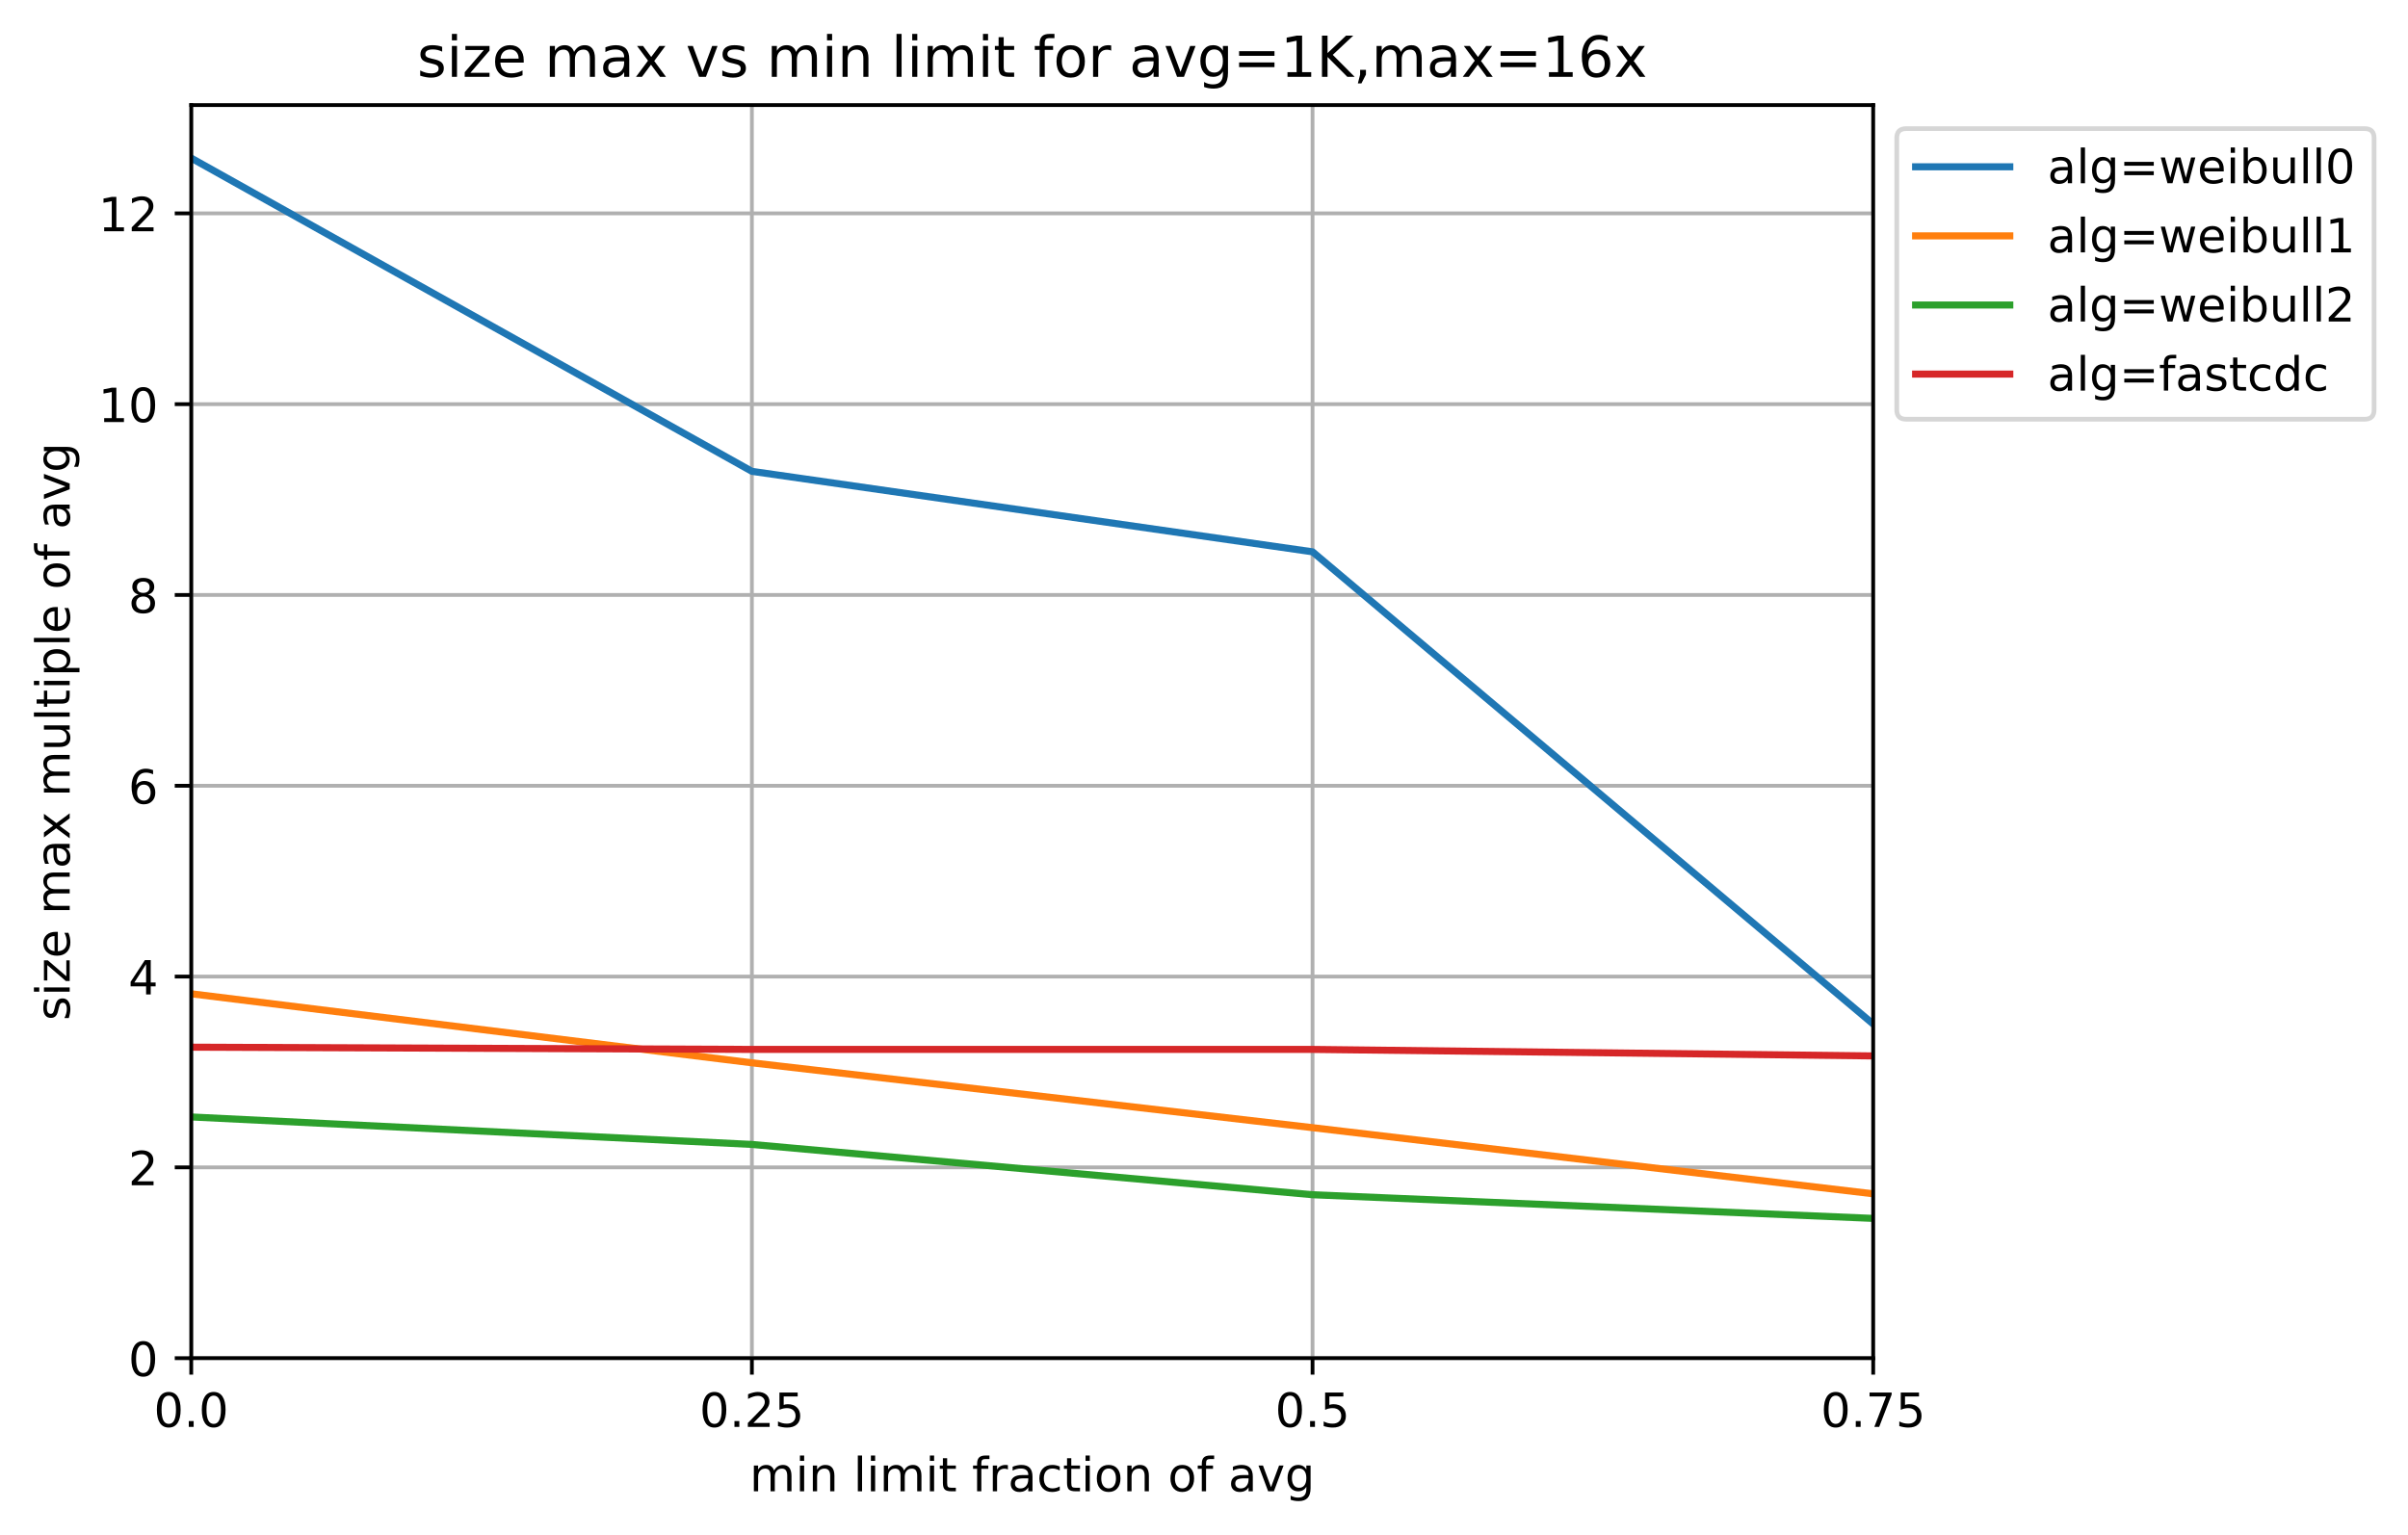
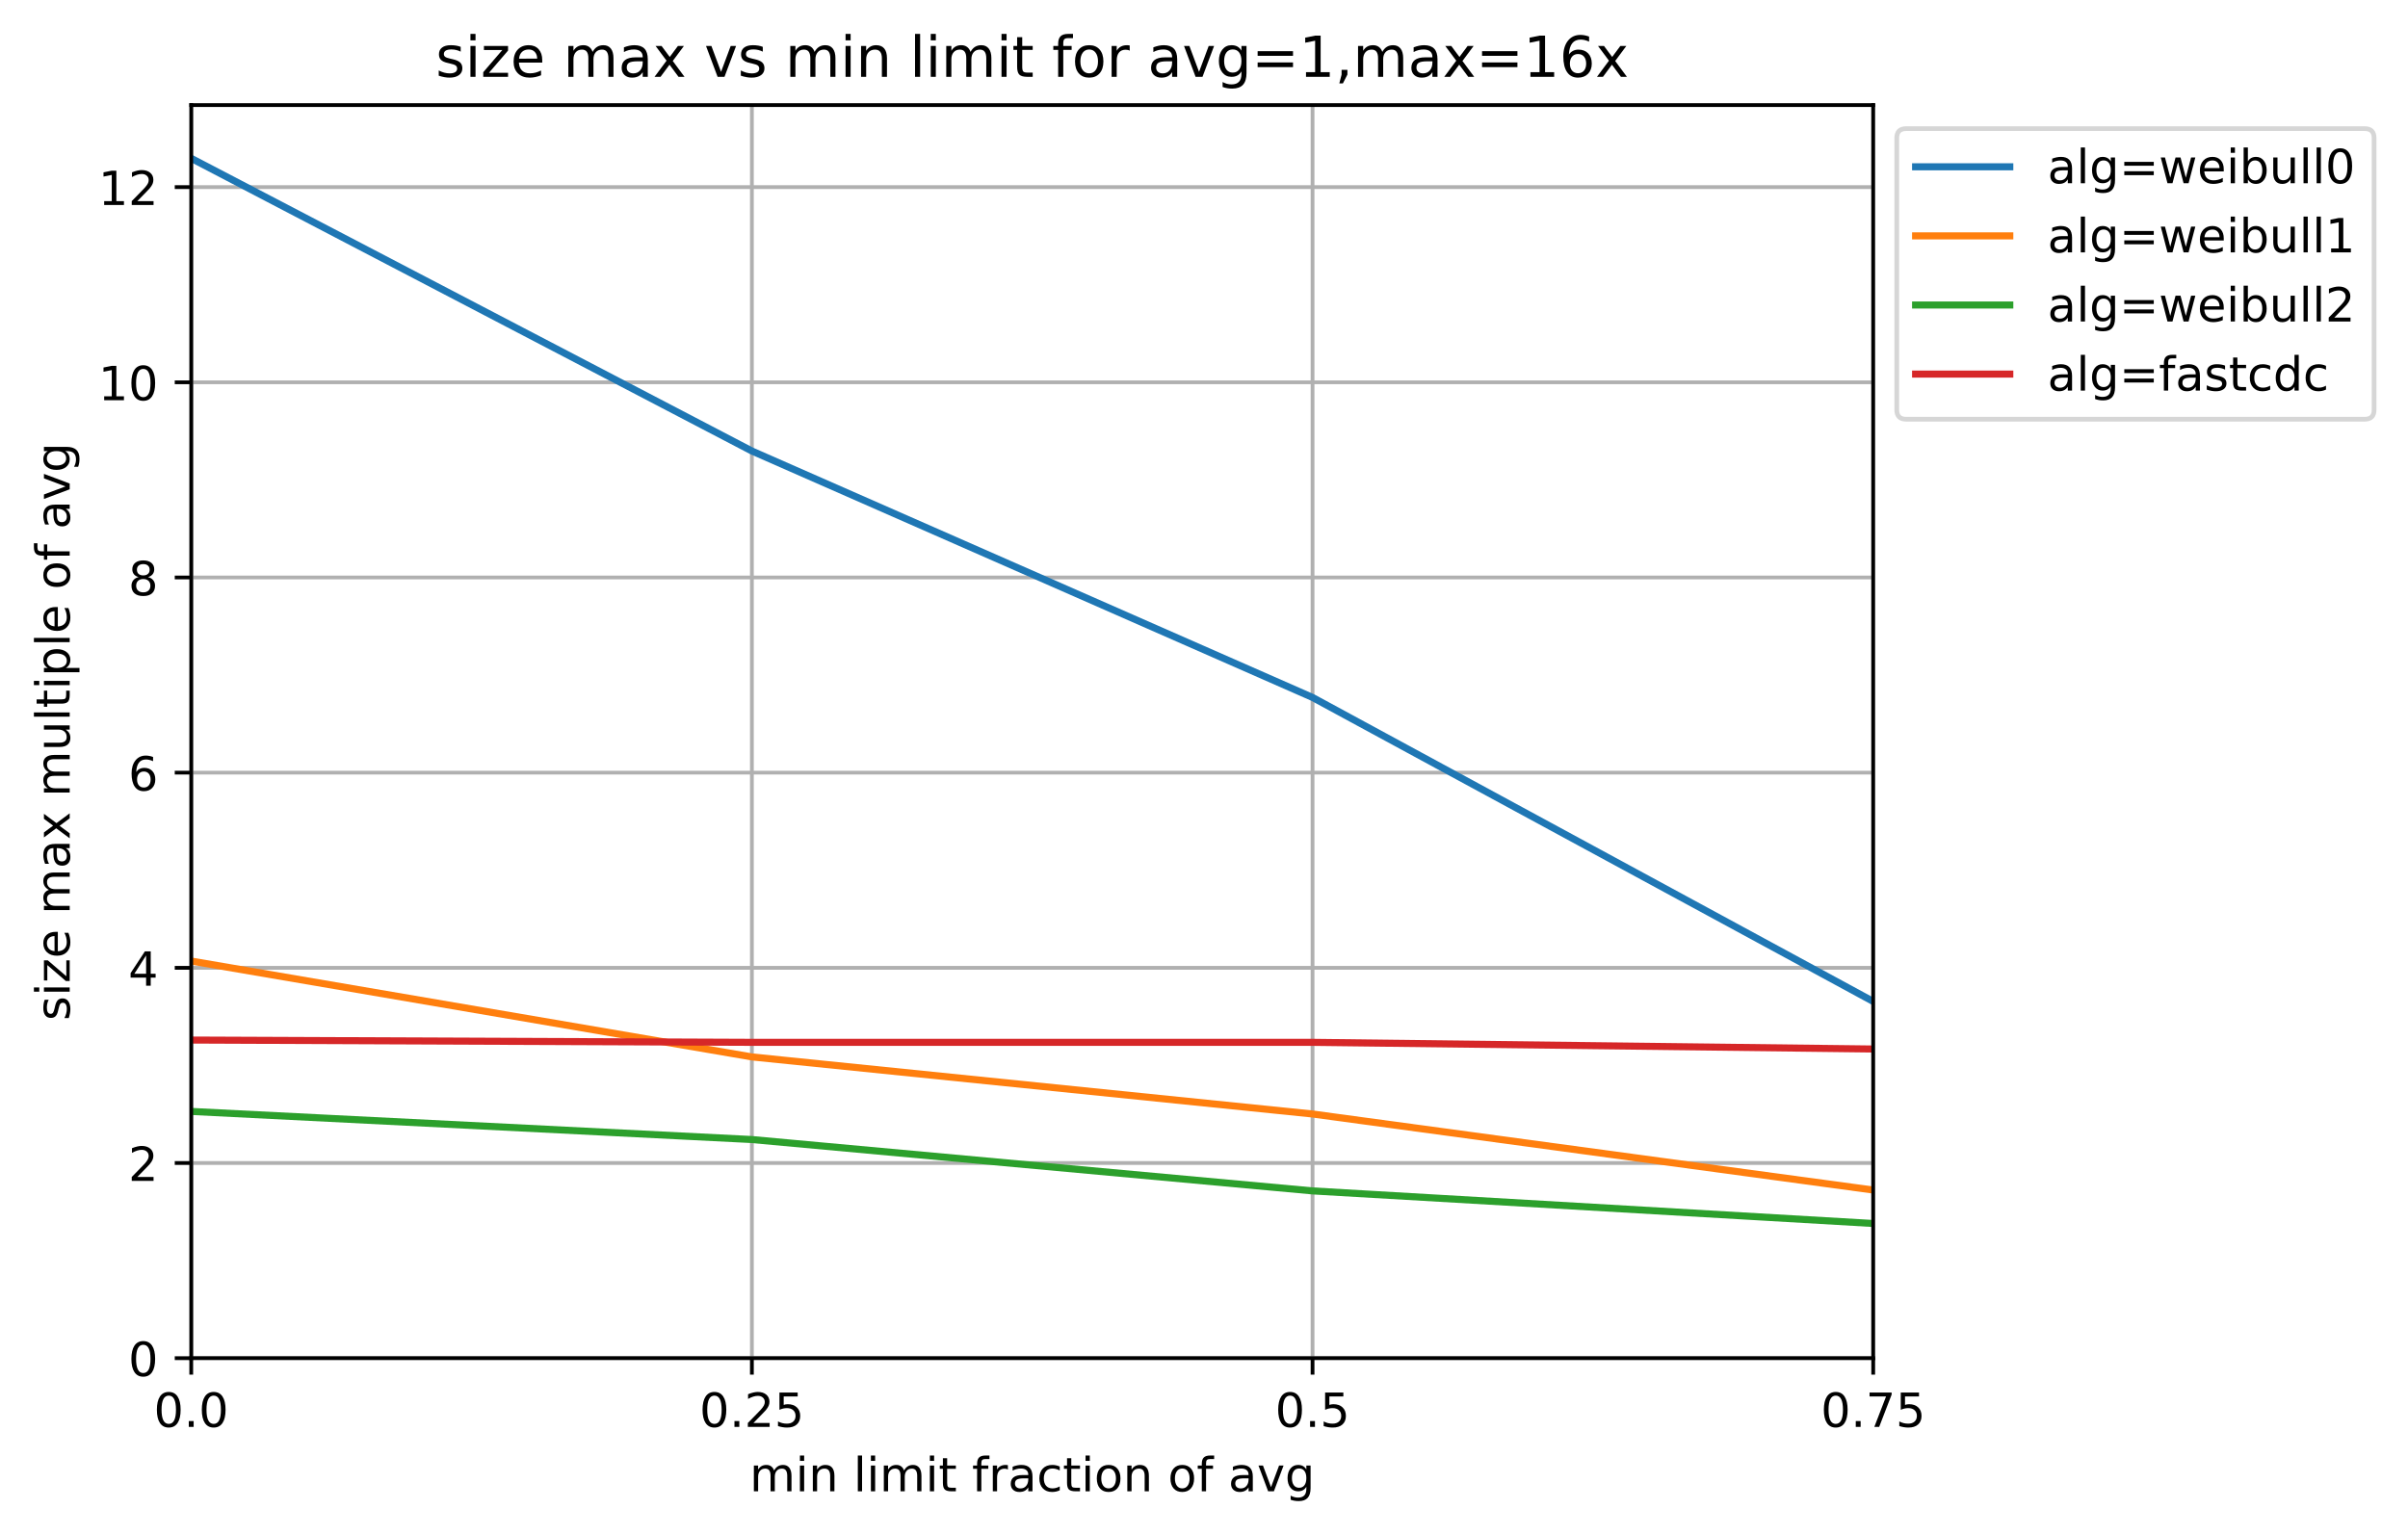
<svg xmlns="http://www.w3.org/2000/svg" xmlns:xlink="http://www.w3.org/1999/xlink" height="325.986pt" version="1.1" viewBox="0 0 511.272 325.986" width="511.272pt">
  <defs>
    <style type="text/css">*{stroke-linecap:butt;stroke-linejoin:round;}</style>
  </defs>
  <g id="figure_1">
    <g id="patch_1">
      <path d="M 0 325.986  L 511.272 325.986  L 511.272 0  L 0 0  z " style="fill:#ffffff;" />
    </g>
    <g id="axes_1">
      <g id="patch_2">
        <path d="M 40.603 288.43  L 397.723 288.43  L 397.723 22.318  L 40.603 22.318  z " style="fill:#ffffff;" />
      </g>
      <g id="matplotlib.axis_1">
        <g id="xtick_1">
          <g id="line2d_1">
-             <path clip-path="url(#p7094325382)" d="M 40.603 288.43  L 40.603 22.318  " style="fill:none;stroke:#b0b0b0;stroke-linecap:square;stroke-width:0.8;" />
+             <path clip-path="url(#p9b9095d771)" d="M 40.603 288.43  L 40.603 22.318  " style="fill:none;stroke:#b0b0b0;stroke-linecap:square;stroke-width:0.8;" />
          </g>
          <g id="line2d_2">
            <defs>
-               <path d="M 0 0  L 0 3.5  " id="m41d95b5e3e" style="stroke:#000000;stroke-width:0.8;" />
-             </defs>
-             <g>
-               <use style="stroke:#000000;stroke-width:0.8;" x="40.603" xlink:href="#m41d95b5e3e" y="288.43" />
+               <path d="M 0 0  L 0 3.5  " id="m3a31d4a4e9" style="stroke:#000000;stroke-width:0.8;" />
+             </defs>
+             <g>
+               <use style="stroke:#000000;stroke-width:0.8;" x="40.603" xlink:href="#m3a31d4a4e9" y="288.43" />
            </g>
          </g>
          <g id="text_1">
            <g transform="translate(32.65156 303.0286)scale(0.1 -0.1)">
              <defs>
                <path d="M 31.781 66.406  Q 24.172 66.406 20.328 58.906  Q 16.5 51.422 16.5 36.375  Q 16.5 21.391 20.328 13.891  Q 24.172 6.391 31.781 6.391  Q 39.453 6.391 43.281 13.891  Q 47.125 21.391 47.125 36.375  Q 47.125 51.422 43.281 58.906  Q 39.453 66.406 31.781 66.406  z M 31.781 74.219  Q 44.047 74.219 50.516 64.516  Q 56.984 54.828 56.984 36.375  Q 56.984 17.969 50.516 8.266  Q 44.047 -1.422 31.781 -1.422  Q 19.531 -1.422 13.062 8.266  Q 6.594 17.969 6.594 36.375  Q 6.594 54.828 13.062 64.516  Q 19.531 74.219 31.781 74.219  z " id="DejaVuSans-48" />
                <path d="M 10.688 12.406  L 21 12.406  L 21 0  L 10.688 0  z " id="DejaVuSans-46" />
              </defs>
              <use xlink:href="#DejaVuSans-48" />
              <use x="63.623" xlink:href="#DejaVuSans-46" />
              <use x="95.41" xlink:href="#DejaVuSans-48" />
            </g>
          </g>
        </g>
        <g id="xtick_2">
          <g id="line2d_3">
-             <path clip-path="url(#p7094325382)" d="M 159.643 288.43  L 159.643 22.318  " style="fill:none;stroke:#b0b0b0;stroke-linecap:square;stroke-width:0.8;" />
+             <path clip-path="url(#p9b9095d771)" d="M 159.643 288.43  L 159.643 22.318  " style="fill:none;stroke:#b0b0b0;stroke-linecap:square;stroke-width:0.8;" />
          </g>
          <g id="line2d_4">
            <g>
-               <use style="stroke:#000000;stroke-width:0.8;" x="159.643" xlink:href="#m41d95b5e3e" y="288.43" />
+               <use style="stroke:#000000;stroke-width:0.8;" x="159.643" xlink:href="#m3a31d4a4e9" y="288.43" />
            </g>
          </g>
          <g id="text_2">
            <g transform="translate(148.5103 303.0286)scale(0.1 -0.1)">
              <defs>
                <path d="M 19.188 8.297  L 53.609 8.297  L 53.609 0  L 7.328 0  L 7.328 8.297  Q 12.938 14.109 22.625 23.891  Q 32.328 33.688 34.812 36.531  Q 39.547 41.844 41.422 45.531  Q 43.312 49.219 43.312 52.781  Q 43.312 58.594 39.234 62.25  Q 35.156 65.922 28.609 65.922  Q 23.969 65.922 18.812 64.312  Q 13.672 62.703 7.812 59.422  L 7.812 69.391  Q 13.766 71.781 18.938 73  Q 24.125 74.219 28.422 74.219  Q 39.75 74.219 46.484 68.547  Q 53.219 62.891 53.219 53.422  Q 53.219 48.922 51.531 44.891  Q 49.859 40.875 45.406 35.406  Q 44.188 33.984 37.641 27.219  Q 31.109 20.453 19.188 8.297  z " id="DejaVuSans-50" />
                <path d="M 10.797 72.906  L 49.516 72.906  L 49.516 64.594  L 19.828 64.594  L 19.828 46.734  Q 21.969 47.469 24.109 47.828  Q 26.266 48.188 28.422 48.188  Q 40.625 48.188 47.75 41.5  Q 54.891 34.812 54.891 23.391  Q 54.891 11.625 47.562 5.094  Q 40.234 -1.422 26.906 -1.422  Q 22.312 -1.422 17.547 -0.641  Q 12.797 0.141 7.719 1.703  L 7.719 11.625  Q 12.109 9.234 16.797 8.062  Q 21.484 6.891 26.703 6.891  Q 35.156 6.891 40.078 11.328  Q 45.016 15.766 45.016 23.391  Q 45.016 31 40.078 35.438  Q 35.156 39.891 26.703 39.891  Q 22.75 39.891 18.812 39.016  Q 14.891 38.141 10.797 36.281  z " id="DejaVuSans-53" />
              </defs>
              <use xlink:href="#DejaVuSans-48" />
              <use x="63.623" xlink:href="#DejaVuSans-46" />
              <use x="95.41" xlink:href="#DejaVuSans-50" />
              <use x="159.033" xlink:href="#DejaVuSans-53" />
            </g>
          </g>
        </g>
        <g id="xtick_3">
          <g id="line2d_5">
-             <path clip-path="url(#p7094325382)" d="M 278.683 288.43  L 278.683 22.318  " style="fill:none;stroke:#b0b0b0;stroke-linecap:square;stroke-width:0.8;" />
+             <path clip-path="url(#p9b9095d771)" d="M 278.683 288.43  L 278.683 22.318  " style="fill:none;stroke:#b0b0b0;stroke-linecap:square;stroke-width:0.8;" />
          </g>
          <g id="line2d_6">
            <g>
-               <use style="stroke:#000000;stroke-width:0.8;" x="278.683" xlink:href="#m41d95b5e3e" y="288.43" />
+               <use style="stroke:#000000;stroke-width:0.8;" x="278.683" xlink:href="#m3a31d4a4e9" y="288.43" />
            </g>
          </g>
          <g id="text_3">
            <g transform="translate(270.7316 303.0286)scale(0.1 -0.1)">
              <use xlink:href="#DejaVuSans-48" />
              <use x="63.623" xlink:href="#DejaVuSans-46" />
              <use x="95.41" xlink:href="#DejaVuSans-53" />
            </g>
          </g>
        </g>
        <g id="xtick_4">
          <g id="line2d_7">
-             <path clip-path="url(#p7094325382)" d="M 397.723 288.43  L 397.723 22.318  " style="fill:none;stroke:#b0b0b0;stroke-linecap:square;stroke-width:0.8;" />
+             <path clip-path="url(#p9b9095d771)" d="M 397.723 288.43  L 397.723 22.318  " style="fill:none;stroke:#b0b0b0;stroke-linecap:square;stroke-width:0.8;" />
          </g>
          <g id="line2d_8">
            <g>
-               <use style="stroke:#000000;stroke-width:0.8;" x="397.723" xlink:href="#m41d95b5e3e" y="288.43" />
+               <use style="stroke:#000000;stroke-width:0.8;" x="397.723" xlink:href="#m3a31d4a4e9" y="288.43" />
            </g>
          </g>
          <g id="text_4">
            <g transform="translate(386.5903 303.0286)scale(0.1 -0.1)">
              <defs>
                <path d="M 8.203 72.906  L 55.078 72.906  L 55.078 68.703  L 28.609 0  L 18.312 0  L 43.219 64.594  L 8.203 64.594  z " id="DejaVuSans-55" />
              </defs>
              <use xlink:href="#DejaVuSans-48" />
              <use x="63.623" xlink:href="#DejaVuSans-46" />
              <use x="95.41" xlink:href="#DejaVuSans-55" />
              <use x="159.033" xlink:href="#DejaVuSans-53" />
            </g>
          </g>
        </g>
        <g id="text_5">
          <g transform="translate(159.1577 316.7067)scale(0.1 -0.1)">
            <defs>
              <path d="M 52 44.188  Q 55.375 50.25 60.062 53.125  Q 64.75 56 71.094 56  Q 79.641 56 84.281 50.016  Q 88.922 44.047 88.922 33.016  L 88.922 0  L 79.891 0  L 79.891 32.719  Q 79.891 40.578 77.094 44.375  Q 74.312 48.188 68.609 48.188  Q 61.625 48.188 57.562 43.547  Q 53.516 38.922 53.516 30.906  L 53.516 0  L 44.484 0  L 44.484 32.719  Q 44.484 40.625 41.703 44.406  Q 38.922 48.188 33.109 48.188  Q 26.219 48.188 22.156 43.531  Q 18.109 38.875 18.109 30.906  L 18.109 0  L 9.078 0  L 9.078 54.688  L 18.109 54.688  L 18.109 46.188  Q 21.188 51.219 25.484 53.609  Q 29.781 56 35.688 56  Q 41.656 56 45.828 52.969  Q 50 49.953 52 44.188  z " id="DejaVuSans-109" />
              <path d="M 9.422 54.688  L 18.406 54.688  L 18.406 0  L 9.422 0  z M 9.422 75.984  L 18.406 75.984  L 18.406 64.594  L 9.422 64.594  z " id="DejaVuSans-105" />
              <path d="M 54.891 33.016  L 54.891 0  L 45.906 0  L 45.906 32.719  Q 45.906 40.484 42.875 44.328  Q 39.844 48.188 33.797 48.188  Q 26.516 48.188 22.312 43.547  Q 18.109 38.922 18.109 30.906  L 18.109 0  L 9.078 0  L 9.078 54.688  L 18.109 54.688  L 18.109 46.188  Q 21.344 51.125 25.703 53.562  Q 30.078 56 35.797 56  Q 45.219 56 50.047 50.172  Q 54.891 44.344 54.891 33.016  z " id="DejaVuSans-110" />
              <path id="DejaVuSans-32" />
              <path d="M 9.422 75.984  L 18.406 75.984  L 18.406 0  L 9.422 0  z " id="DejaVuSans-108" />
              <path d="M 18.312 70.219  L 18.312 54.688  L 36.812 54.688  L 36.812 47.703  L 18.312 47.703  L 18.312 18.016  Q 18.312 11.328 20.141 9.422  Q 21.969 7.516 27.594 7.516  L 36.812 7.516  L 36.812 0  L 27.594 0  Q 17.188 0 13.234 3.875  Q 9.281 7.766 9.281 18.016  L 9.281 47.703  L 2.688 47.703  L 2.688 54.688  L 9.281 54.688  L 9.281 70.219  z " id="DejaVuSans-116" />
              <path d="M 37.109 75.984  L 37.109 68.5  L 28.516 68.5  Q 23.688 68.5 21.797 66.547  Q 19.922 64.594 19.922 59.516  L 19.922 54.688  L 34.719 54.688  L 34.719 47.703  L 19.922 47.703  L 19.922 0  L 10.891 0  L 10.891 47.703  L 2.297 47.703  L 2.297 54.688  L 10.891 54.688  L 10.891 58.5  Q 10.891 67.625 15.141 71.797  Q 19.391 75.984 28.609 75.984  z " id="DejaVuSans-102" />
              <path d="M 41.109 46.297  Q 39.594 47.172 37.812 47.578  Q 36.031 48 33.891 48  Q 26.266 48 22.188 43.047  Q 18.109 38.094 18.109 28.812  L 18.109 0  L 9.078 0  L 9.078 54.688  L 18.109 54.688  L 18.109 46.188  Q 20.953 51.172 25.484 53.578  Q 30.031 56 36.531 56  Q 37.453 56 38.578 55.875  Q 39.703 55.766 41.062 55.516  z " id="DejaVuSans-114" />
              <path d="M 34.281 27.484  Q 23.391 27.484 19.188 25  Q 14.984 22.516 14.984 16.5  Q 14.984 11.719 18.141 8.906  Q 21.297 6.109 26.703 6.109  Q 34.188 6.109 38.703 11.406  Q 43.219 16.703 43.219 25.484  L 43.219 27.484  z M 52.203 31.203  L 52.203 0  L 43.219 0  L 43.219 8.297  Q 40.141 3.328 35.547 0.953  Q 30.953 -1.422 24.312 -1.422  Q 15.922 -1.422 10.953 3.297  Q 6 8.016 6 15.922  Q 6 25.141 12.172 29.828  Q 18.359 34.516 30.609 34.516  L 43.219 34.516  L 43.219 35.406  Q 43.219 41.609 39.141 45  Q 35.062 48.391 27.688 48.391  Q 23 48.391 18.547 47.266  Q 14.109 46.141 10.016 43.891  L 10.016 52.203  Q 14.938 54.109 19.578 55.047  Q 24.219 56 28.609 56  Q 40.484 56 46.344 49.844  Q 52.203 43.703 52.203 31.203  z " id="DejaVuSans-97" />
              <path d="M 48.781 52.594  L 48.781 44.188  Q 44.969 46.297 41.141 47.344  Q 37.312 48.391 33.406 48.391  Q 24.656 48.391 19.812 42.844  Q 14.984 37.312 14.984 27.297  Q 14.984 17.281 19.812 11.734  Q 24.656 6.203 33.406 6.203  Q 37.312 6.203 41.141 7.25  Q 44.969 8.297 48.781 10.406  L 48.781 2.094  Q 45.016 0.344 40.984 -0.531  Q 36.969 -1.422 32.422 -1.422  Q 20.062 -1.422 12.781 6.344  Q 5.516 14.109 5.516 27.297  Q 5.516 40.672 12.859 48.328  Q 20.219 56 33.016 56  Q 37.156 56 41.109 55.141  Q 45.062 54.297 48.781 52.594  z " id="DejaVuSans-99" />
              <path d="M 30.609 48.391  Q 23.391 48.391 19.188 42.75  Q 14.984 37.109 14.984 27.297  Q 14.984 17.484 19.156 11.844  Q 23.344 6.203 30.609 6.203  Q 37.797 6.203 41.984 11.859  Q 46.188 17.531 46.188 27.297  Q 46.188 37.016 41.984 42.703  Q 37.797 48.391 30.609 48.391  z M 30.609 56  Q 42.328 56 49.016 48.375  Q 55.719 40.766 55.719 27.297  Q 55.719 13.875 49.016 6.219  Q 42.328 -1.422 30.609 -1.422  Q 18.844 -1.422 12.172 6.219  Q 5.516 13.875 5.516 27.297  Q 5.516 40.766 12.172 48.375  Q 18.844 56 30.609 56  z " id="DejaVuSans-111" />
              <path d="M 2.984 54.688  L 12.5 54.688  L 29.594 8.797  L 46.688 54.688  L 56.203 54.688  L 35.688 0  L 23.484 0  z " id="DejaVuSans-118" />
              <path d="M 45.406 27.984  Q 45.406 37.75 41.375 43.109  Q 37.359 48.484 30.078 48.484  Q 22.859 48.484 18.828 43.109  Q 14.797 37.75 14.797 27.984  Q 14.797 18.266 18.828 12.891  Q 22.859 7.516 30.078 7.516  Q 37.359 7.516 41.375 12.891  Q 45.406 18.266 45.406 27.984  z M 54.391 6.781  Q 54.391 -7.172 48.188 -13.984  Q 42 -20.797 29.203 -20.797  Q 24.469 -20.797 20.266 -20.094  Q 16.062 -19.391 12.109 -17.922  L 12.109 -9.188  Q 16.062 -11.328 19.922 -12.344  Q 23.781 -13.375 27.781 -13.375  Q 36.625 -13.375 41.016 -8.766  Q 45.406 -4.156 45.406 5.172  L 45.406 9.625  Q 42.625 4.781 38.281 2.391  Q 33.938 0 27.875 0  Q 17.828 0 11.672 7.656  Q 5.516 15.328 5.516 27.984  Q 5.516 40.672 11.672 48.328  Q 17.828 56 27.875 56  Q 33.938 56 38.281 53.609  Q 42.625 51.219 45.406 46.391  L 45.406 54.688  L 54.391 54.688  z " id="DejaVuSans-103" />
            </defs>
            <use xlink:href="#DejaVuSans-109" />
            <use x="97.412" xlink:href="#DejaVuSans-105" />
            <use x="125.195" xlink:href="#DejaVuSans-110" />
            <use x="188.574" xlink:href="#DejaVuSans-32" />
            <use x="220.361" xlink:href="#DejaVuSans-108" />
            <use x="248.145" xlink:href="#DejaVuSans-105" />
            <use x="275.928" xlink:href="#DejaVuSans-109" />
            <use x="373.34" xlink:href="#DejaVuSans-105" />
            <use x="401.123" xlink:href="#DejaVuSans-116" />
            <use x="440.332" xlink:href="#DejaVuSans-32" />
            <use x="472.119" xlink:href="#DejaVuSans-102" />
            <use x="507.324" xlink:href="#DejaVuSans-114" />
            <use x="548.438" xlink:href="#DejaVuSans-97" />
            <use x="609.717" xlink:href="#DejaVuSans-99" />
            <use x="664.697" xlink:href="#DejaVuSans-116" />
            <use x="703.906" xlink:href="#DejaVuSans-105" />
            <use x="731.689" xlink:href="#DejaVuSans-111" />
            <use x="792.871" xlink:href="#DejaVuSans-110" />
            <use x="856.25" xlink:href="#DejaVuSans-32" />
            <use x="888.037" xlink:href="#DejaVuSans-111" />
            <use x="949.219" xlink:href="#DejaVuSans-102" />
            <use x="984.424" xlink:href="#DejaVuSans-32" />
            <use x="1016.211" xlink:href="#DejaVuSans-97" />
            <use x="1077.49" xlink:href="#DejaVuSans-118" />
            <use x="1136.67" xlink:href="#DejaVuSans-103" />
          </g>
        </g>
      </g>
      <g id="matplotlib.axis_2">
        <g id="ytick_1">
          <g id="line2d_9">
-             <path clip-path="url(#p7094325382)" d="M 40.603 288.43  L 397.723 288.43  " style="fill:none;stroke:#b0b0b0;stroke-linecap:square;stroke-width:0.8;" />
+             <path clip-path="url(#p9b9095d771)" d="M 40.603 288.43  L 397.723 288.43  " style="fill:none;stroke:#b0b0b0;stroke-linecap:square;stroke-width:0.8;" />
          </g>
          <g id="line2d_10">
            <defs>
-               <path d="M 0 0  L -3.5 0  " id="mee3877fccc" style="stroke:#000000;stroke-width:0.8;" />
-             </defs>
-             <g>
-               <use style="stroke:#000000;stroke-width:0.8;" x="40.603" xlink:href="#mee3877fccc" y="288.43" />
+               <path d="M 0 0  L -3.5 0  " id="maf784bb59b" style="stroke:#000000;stroke-width:0.8;" />
+             </defs>
+             <g>
+               <use style="stroke:#000000;stroke-width:0.8;" x="40.603" xlink:href="#maf784bb59b" y="288.43" />
            </g>
          </g>
          <g id="text_6">
            <g transform="translate(27.24063 292.2293)scale(0.1 -0.1)">
              <use xlink:href="#DejaVuSans-48" />
            </g>
          </g>
        </g>
        <g id="ytick_2">
          <g id="line2d_11">
-             <path clip-path="url(#p7094325382)" d="M 40.603 247.91  L 397.723 247.91  " style="fill:none;stroke:#b0b0b0;stroke-linecap:square;stroke-width:0.8;" />
+             <path clip-path="url(#p9b9095d771)" d="M 40.603 246.982  L 397.723 246.982  " style="fill:none;stroke:#b0b0b0;stroke-linecap:square;stroke-width:0.8;" />
          </g>
          <g id="line2d_12">
            <g>
-               <use style="stroke:#000000;stroke-width:0.8;" x="40.603" xlink:href="#mee3877fccc" y="247.91" />
+               <use style="stroke:#000000;stroke-width:0.8;" x="40.603" xlink:href="#maf784bb59b" y="246.982" />
            </g>
          </g>
          <g id="text_7">
-             <g transform="translate(27.24063 251.7092)scale(0.1 -0.1)">
+             <g transform="translate(27.24063 250.7811)scale(0.1 -0.1)">
              <use xlink:href="#DejaVuSans-50" />
            </g>
          </g>
        </g>
        <g id="ytick_3">
          <g id="line2d_13">
-             <path clip-path="url(#p7094325382)" d="M 40.603 207.39  L 397.723 207.39  " style="fill:none;stroke:#b0b0b0;stroke-linecap:square;stroke-width:0.8;" />
+             <path clip-path="url(#p9b9095d771)" d="M 40.603 205.534  L 397.723 205.534  " style="fill:none;stroke:#b0b0b0;stroke-linecap:square;stroke-width:0.8;" />
          </g>
          <g id="line2d_14">
            <g>
-               <use style="stroke:#000000;stroke-width:0.8;" x="40.603" xlink:href="#mee3877fccc" y="207.39" />
+               <use style="stroke:#000000;stroke-width:0.8;" x="40.603" xlink:href="#maf784bb59b" y="205.534" />
            </g>
          </g>
          <g id="text_8">
-             <g transform="translate(27.24063 211.1891)scale(0.1 -0.1)">
+             <g transform="translate(27.24063 209.3328)scale(0.1 -0.1)">
              <defs>
                <path d="M 37.797 64.312  L 12.891 25.391  L 37.797 25.391  z M 35.203 72.906  L 47.609 72.906  L 47.609 25.391  L 58.016 25.391  L 58.016 17.188  L 47.609 17.188  L 47.609 0  L 37.797 0  L 37.797 17.188  L 4.891 17.188  L 4.891 26.703  z " id="DejaVuSans-52" />
              </defs>
              <use xlink:href="#DejaVuSans-52" />
            </g>
          </g>
        </g>
        <g id="ytick_4">
          <g id="line2d_15">
-             <path clip-path="url(#p7094325382)" d="M 40.603 166.87  L 397.723 166.87  " style="fill:none;stroke:#b0b0b0;stroke-linecap:square;stroke-width:0.8;" />
+             <path clip-path="url(#p9b9095d771)" d="M 40.603 164.085  L 397.723 164.085  " style="fill:none;stroke:#b0b0b0;stroke-linecap:square;stroke-width:0.8;" />
          </g>
          <g id="line2d_16">
            <g>
-               <use style="stroke:#000000;stroke-width:0.8;" x="40.603" xlink:href="#mee3877fccc" y="166.87" />
+               <use style="stroke:#000000;stroke-width:0.8;" x="40.603" xlink:href="#maf784bb59b" y="164.085" />
            </g>
          </g>
          <g id="text_9">
-             <g transform="translate(27.24063 170.669)scale(0.1 -0.1)">
+             <g transform="translate(27.24063 167.8845)scale(0.1 -0.1)">
              <defs>
                <path d="M 33.016 40.375  Q 26.375 40.375 22.484 35.828  Q 18.609 31.297 18.609 23.391  Q 18.609 15.531 22.484 10.953  Q 26.375 6.391 33.016 6.391  Q 39.656 6.391 43.531 10.953  Q 47.406 15.531 47.406 23.391  Q 47.406 31.297 43.531 35.828  Q 39.656 40.375 33.016 40.375  z M 52.594 71.297  L 52.594 62.312  Q 48.875 64.062 45.094 64.984  Q 41.312 65.922 37.594 65.922  Q 27.828 65.922 22.672 59.328  Q 17.531 52.734 16.797 39.406  Q 19.672 43.656 24.016 45.922  Q 28.375 48.188 33.594 48.188  Q 44.578 48.188 50.953 41.516  Q 57.328 34.859 57.328 23.391  Q 57.328 12.156 50.688 5.359  Q 44.047 -1.422 33.016 -1.422  Q 20.359 -1.422 13.672 8.266  Q 6.984 17.969 6.984 36.375  Q 6.984 53.656 15.188 63.938  Q 23.391 74.219 37.203 74.219  Q 40.922 74.219 44.703 73.484  Q 48.484 72.75 52.594 71.297  z " id="DejaVuSans-54" />
              </defs>
              <use xlink:href="#DejaVuSans-54" />
            </g>
          </g>
        </g>
        <g id="ytick_5">
          <g id="line2d_17">
-             <path clip-path="url(#p7094325382)" d="M 40.603 126.35  L 397.723 126.35  " style="fill:none;stroke:#b0b0b0;stroke-linecap:square;stroke-width:0.8;" />
+             <path clip-path="url(#p9b9095d771)" d="M 40.603 122.637  L 397.723 122.637  " style="fill:none;stroke:#b0b0b0;stroke-linecap:square;stroke-width:0.8;" />
          </g>
          <g id="line2d_18">
            <g>
-               <use style="stroke:#000000;stroke-width:0.8;" x="40.603" xlink:href="#mee3877fccc" y="126.35" />
+               <use style="stroke:#000000;stroke-width:0.8;" x="40.603" xlink:href="#maf784bb59b" y="122.637" />
            </g>
          </g>
          <g id="text_10">
-             <g transform="translate(27.24063 130.1489)scale(0.1 -0.1)">
+             <g transform="translate(27.24063 126.4362)scale(0.1 -0.1)">
              <defs>
                <path d="M 31.781 34.625  Q 24.75 34.625 20.719 30.859  Q 16.703 27.094 16.703 20.516  Q 16.703 13.922 20.719 10.156  Q 24.75 6.391 31.781 6.391  Q 38.812 6.391 42.859 10.172  Q 46.922 13.969 46.922 20.516  Q 46.922 27.094 42.891 30.859  Q 38.875 34.625 31.781 34.625  z M 21.922 38.812  Q 15.578 40.375 12.031 44.719  Q 8.5 49.078 8.5 55.328  Q 8.5 64.062 14.719 69.141  Q 20.953 74.219 31.781 74.219  Q 42.672 74.219 48.875 69.141  Q 55.078 64.062 55.078 55.328  Q 55.078 49.078 51.531 44.719  Q 48 40.375 41.703 38.812  Q 48.828 37.156 52.797 32.312  Q 56.781 27.484 56.781 20.516  Q 56.781 9.906 50.312 4.234  Q 43.844 -1.422 31.781 -1.422  Q 19.734 -1.422 13.25 4.234  Q 6.781 9.906 6.781 20.516  Q 6.781 27.484 10.781 32.312  Q 14.797 37.156 21.922 38.812  z M 18.312 54.391  Q 18.312 48.734 21.844 45.562  Q 25.391 42.391 31.781 42.391  Q 38.141 42.391 41.719 45.562  Q 45.312 48.734 45.312 54.391  Q 45.312 60.062 41.719 63.234  Q 38.141 66.406 31.781 66.406  Q 25.391 66.406 21.844 63.234  Q 18.312 60.062 18.312 54.391  z " id="DejaVuSans-56" />
              </defs>
              <use xlink:href="#DejaVuSans-56" />
            </g>
          </g>
        </g>
        <g id="ytick_6">
          <g id="line2d_19">
-             <path clip-path="url(#p7094325382)" d="M 40.603 85.83  L 397.723 85.83  " style="fill:none;stroke:#b0b0b0;stroke-linecap:square;stroke-width:0.8;" />
+             <path clip-path="url(#p9b9095d771)" d="M 40.603 81.189  L 397.723 81.189  " style="fill:none;stroke:#b0b0b0;stroke-linecap:square;stroke-width:0.8;" />
          </g>
          <g id="line2d_20">
            <g>
-               <use style="stroke:#000000;stroke-width:0.8;" x="40.603" xlink:href="#mee3877fccc" y="85.83" />
+               <use style="stroke:#000000;stroke-width:0.8;" x="40.603" xlink:href="#maf784bb59b" y="81.189" />
            </g>
          </g>
          <g id="text_11">
-             <g transform="translate(20.87813 89.62884)scale(0.1 -0.1)">
+             <g transform="translate(20.87813 84.98788)scale(0.1 -0.1)">
              <defs>
                <path d="M 12.406 8.297  L 28.516 8.297  L 28.516 63.922  L 10.984 60.406  L 10.984 69.391  L 28.422 72.906  L 38.281 72.906  L 38.281 8.297  L 54.391 8.297  L 54.391 0  L 12.406 0  z " id="DejaVuSans-49" />
              </defs>
              <use xlink:href="#DejaVuSans-49" />
              <use x="63.623" xlink:href="#DejaVuSans-48" />
            </g>
          </g>
        </g>
        <g id="ytick_7">
          <g id="line2d_21">
-             <path clip-path="url(#p7094325382)" d="M 40.603 45.31  L 397.723 45.31  " style="fill:none;stroke:#b0b0b0;stroke-linecap:square;stroke-width:0.8;" />
+             <path clip-path="url(#p9b9095d771)" d="M 40.603 39.74  L 397.723 39.74  " style="fill:none;stroke:#b0b0b0;stroke-linecap:square;stroke-width:0.8;" />
          </g>
          <g id="line2d_22">
            <g>
-               <use style="stroke:#000000;stroke-width:0.8;" x="40.603" xlink:href="#mee3877fccc" y="45.31" />
+               <use style="stroke:#000000;stroke-width:0.8;" x="40.603" xlink:href="#maf784bb59b" y="39.74" />
            </g>
          </g>
          <g id="text_12">
-             <g transform="translate(20.87813 49.10874)scale(0.1 -0.1)">
+             <g transform="translate(20.87813 43.53959)scale(0.1 -0.1)">
              <use xlink:href="#DejaVuSans-49" />
              <use x="63.623" xlink:href="#DejaVuSans-50" />
            </g>
          </g>
        </g>
        <g id="text_13">
          <g transform="translate(14.79844 216.753)rotate(-90)scale(0.1 -0.1)">
            <defs>
              <path d="M 44.281 53.078  L 44.281 44.578  Q 40.484 46.531 36.375 47.5  Q 32.281 48.484 27.875 48.484  Q 21.188 48.484 17.844 46.438  Q 14.5 44.391 14.5 40.281  Q 14.5 37.156 16.891 35.375  Q 19.281 33.594 26.516 31.984  L 29.594 31.297  Q 39.156 29.25 43.188 25.516  Q 47.219 21.781 47.219 15.094  Q 47.219 7.469 41.188 3.016  Q 35.156 -1.422 24.609 -1.422  Q 20.219 -1.422 15.453 -0.562  Q 10.688 0.297 5.422 2  L 5.422 11.281  Q 10.406 8.688 15.234 7.391  Q 20.062 6.109 24.812 6.109  Q 31.156 6.109 34.562 8.281  Q 37.984 10.453 37.984 14.406  Q 37.984 18.062 35.516 20.016  Q 33.062 21.969 24.703 23.781  L 21.578 24.516  Q 13.234 26.266 9.516 29.906  Q 5.812 33.547 5.812 39.891  Q 5.812 47.609 11.281 51.797  Q 16.75 56 26.812 56  Q 31.781 56 36.172 55.266  Q 40.578 54.547 44.281 53.078  z " id="DejaVuSans-115" />
              <path d="M 5.516 54.688  L 48.188 54.688  L 48.188 46.484  L 14.406 7.172  L 48.188 7.172  L 48.188 0  L 4.297 0  L 4.297 8.203  L 38.094 47.516  L 5.516 47.516  z " id="DejaVuSans-122" />
              <path d="M 56.203 29.594  L 56.203 25.203  L 14.891 25.203  Q 15.484 15.922 20.484 11.062  Q 25.484 6.203 34.422 6.203  Q 39.594 6.203 44.453 7.469  Q 49.312 8.734 54.109 11.281  L 54.109 2.781  Q 49.266 0.734 44.188 -0.344  Q 39.109 -1.422 33.891 -1.422  Q 20.797 -1.422 13.156 6.188  Q 5.516 13.812 5.516 26.812  Q 5.516 40.234 12.766 48.109  Q 20.016 56 32.328 56  Q 43.359 56 49.781 48.891  Q 56.203 41.797 56.203 29.594  z M 47.219 32.234  Q 47.125 39.594 43.094 43.984  Q 39.062 48.391 32.422 48.391  Q 24.906 48.391 20.391 44.141  Q 15.875 39.891 15.188 32.172  z " id="DejaVuSans-101" />
              <path d="M 54.891 54.688  L 35.109 28.078  L 55.906 0  L 45.312 0  L 29.391 21.484  L 13.484 0  L 2.875 0  L 24.125 28.609  L 4.688 54.688  L 15.281 54.688  L 29.781 35.203  L 44.281 54.688  z " id="DejaVuSans-120" />
              <path d="M 8.5 21.578  L 8.5 54.688  L 17.484 54.688  L 17.484 21.922  Q 17.484 14.156 20.5 10.266  Q 23.531 6.391 29.594 6.391  Q 36.859 6.391 41.078 11.031  Q 45.312 15.672 45.312 23.688  L 45.312 54.688  L 54.297 54.688  L 54.297 0  L 45.312 0  L 45.312 8.406  Q 42.047 3.422 37.719 1  Q 33.406 -1.422 27.688 -1.422  Q 18.266 -1.422 13.375 4.438  Q 8.5 10.297 8.5 21.578  z M 31.109 56  z " id="DejaVuSans-117" />
              <path d="M 18.109 8.203  L 18.109 -20.797  L 9.078 -20.797  L 9.078 54.688  L 18.109 54.688  L 18.109 46.391  Q 20.953 51.266 25.266 53.625  Q 29.594 56 35.594 56  Q 45.562 56 51.781 48.094  Q 58.016 40.188 58.016 27.297  Q 58.016 14.406 51.781 6.484  Q 45.562 -1.422 35.594 -1.422  Q 29.594 -1.422 25.266 0.953  Q 20.953 3.328 18.109 8.203  z M 48.688 27.297  Q 48.688 37.203 44.609 42.844  Q 40.531 48.484 33.406 48.484  Q 26.266 48.484 22.188 42.844  Q 18.109 37.203 18.109 27.297  Q 18.109 17.391 22.188 11.75  Q 26.266 6.109 33.406 6.109  Q 40.531 6.109 44.609 11.75  Q 48.688 17.391 48.688 27.297  z " id="DejaVuSans-112" />
            </defs>
            <use xlink:href="#DejaVuSans-115" />
            <use x="52.1" xlink:href="#DejaVuSans-105" />
            <use x="79.883" xlink:href="#DejaVuSans-122" />
            <use x="132.373" xlink:href="#DejaVuSans-101" />
            <use x="193.896" xlink:href="#DejaVuSans-32" />
            <use x="225.684" xlink:href="#DejaVuSans-109" />
            <use x="323.096" xlink:href="#DejaVuSans-97" />
            <use x="384.375" xlink:href="#DejaVuSans-120" />
            <use x="443.555" xlink:href="#DejaVuSans-32" />
            <use x="475.342" xlink:href="#DejaVuSans-109" />
            <use x="572.754" xlink:href="#DejaVuSans-117" />
            <use x="636.133" xlink:href="#DejaVuSans-108" />
            <use x="663.916" xlink:href="#DejaVuSans-116" />
            <use x="703.125" xlink:href="#DejaVuSans-105" />
            <use x="730.908" xlink:href="#DejaVuSans-112" />
            <use x="794.385" xlink:href="#DejaVuSans-108" />
            <use x="822.168" xlink:href="#DejaVuSans-101" />
            <use x="883.691" xlink:href="#DejaVuSans-32" />
            <use x="915.479" xlink:href="#DejaVuSans-111" />
            <use x="976.66" xlink:href="#DejaVuSans-102" />
            <use x="1011.865" xlink:href="#DejaVuSans-32" />
            <use x="1043.652" xlink:href="#DejaVuSans-97" />
            <use x="1104.932" xlink:href="#DejaVuSans-118" />
            <use x="1164.111" xlink:href="#DejaVuSans-103" />
          </g>
        </g>
      </g>
      <g id="line2d_23">
-         <path clip-path="url(#p7094325382)" d="M 40.603 33.577  L 159.643 100.095  L 278.683 117.189  L 397.723 217.48  " style="fill:none;stroke:#1f77b4;stroke-linecap:square;stroke-width:1.5;" />
+         <path clip-path="url(#p9b9095d771)" d="M 40.603 33.628  L 159.643 95.781  L 278.683 148.117  L 397.723 212.678  " style="fill:none;stroke:#1f77b4;stroke-linecap:square;stroke-width:1.5;" />
      </g>
      <g id="line2d_24">
-         <path clip-path="url(#p7094325382)" d="M 40.603 211.05  L 159.643 225.711  L 278.683 239.482  L 397.723 253.529  " style="fill:none;stroke:#ff7f0e;stroke-linecap:square;stroke-width:1.5;" />
+         <path clip-path="url(#p9b9095d771)" d="M 40.603 204.097  L 159.643 224.456  L 278.683 236.579  L 397.723 252.73  " style="fill:none;stroke:#ff7f0e;stroke-linecap:square;stroke-width:1.5;" />
      </g>
      <g id="line2d_25">
-         <path clip-path="url(#p7094325382)" d="M 40.603 237.206  L 159.643 243.043  L 278.683 253.727  L 397.723 258.752  " style="fill:none;stroke:#2ca02c;stroke-linecap:square;stroke-width:1.5;" />
+         <path clip-path="url(#p9b9095d771)" d="M 40.603 236.033  L 159.643 242.003  L 278.683 252.912  L 397.723 259.833  " style="fill:none;stroke:#2ca02c;stroke-linecap:square;stroke-width:1.5;" />
      </g>
      <g id="line2d_26">
-         <path clip-path="url(#p7094325382)" d="M 40.603 222.387  L 159.643 222.862  L 278.683 222.862  L 397.723 224.247  " style="fill:none;stroke:#d62728;stroke-linecap:square;stroke-width:1.5;" />
+         <path clip-path="url(#p9b9095d771)" d="M 40.603 220.874  L 159.643 221.36  L 278.683 221.36  L 397.723 222.777  " style="fill:none;stroke:#d62728;stroke-linecap:square;stroke-width:1.5;" />
      </g>
      <g id="patch_3">
        <path d="M 40.603 288.43  L 40.603 22.318  " style="fill:none;stroke:#000000;stroke-linecap:square;stroke-linejoin:miter;stroke-width:0.8;" />
      </g>
      <g id="patch_4">
        <path d="M 397.723 288.43  L 397.723 22.318  " style="fill:none;stroke:#000000;stroke-linecap:square;stroke-linejoin:miter;stroke-width:0.8;" />
      </g>
      <g id="patch_5">
        <path d="M 40.603 288.43  L 397.723 288.43  " style="fill:none;stroke:#000000;stroke-linecap:square;stroke-linejoin:miter;stroke-width:0.8;" />
      </g>
      <g id="patch_6">
        <path d="M 40.603 22.318  L 397.723 22.318  " style="fill:none;stroke:#000000;stroke-linecap:square;stroke-linejoin:miter;stroke-width:0.8;" />
      </g>
      <g id="text_14">
-         <g transform="translate(88.5675 16.31812)scale(0.12 -0.12)">
+         <g transform="translate(92.50219 16.31812)scale(0.12 -0.12)">
          <defs>
            <path d="M 10.594 45.406  L 73.188 45.406  L 73.188 37.203  L 10.594 37.203  z M 10.594 25.484  L 73.188 25.484  L 73.188 17.188  L 10.594 17.188  z " id="DejaVuSans-61" />
-             <path d="M 9.812 72.906  L 19.672 72.906  L 19.672 42.094  L 52.391 72.906  L 65.094 72.906  L 28.906 38.922  L 67.672 0  L 54.688 0  L 19.672 35.109  L 19.672 0  L 9.812 0  z " id="DejaVuSans-75" />
            <path d="M 11.719 12.406  L 22.016 12.406  L 22.016 4  L 14.016 -11.625  L 7.719 -11.625  L 11.719 4  z " id="DejaVuSans-44" />
          </defs>
          <use xlink:href="#DejaVuSans-115" />
          <use x="52.1" xlink:href="#DejaVuSans-105" />
          <use x="79.883" xlink:href="#DejaVuSans-122" />
          <use x="132.373" xlink:href="#DejaVuSans-101" />
          <use x="193.896" xlink:href="#DejaVuSans-32" />
          <use x="225.684" xlink:href="#DejaVuSans-109" />
          <use x="323.096" xlink:href="#DejaVuSans-97" />
          <use x="384.375" xlink:href="#DejaVuSans-120" />
          <use x="443.555" xlink:href="#DejaVuSans-32" />
          <use x="475.342" xlink:href="#DejaVuSans-118" />
          <use x="534.521" xlink:href="#DejaVuSans-115" />
          <use x="586.621" xlink:href="#DejaVuSans-32" />
          <use x="618.408" xlink:href="#DejaVuSans-109" />
          <use x="715.82" xlink:href="#DejaVuSans-105" />
          <use x="743.604" xlink:href="#DejaVuSans-110" />
          <use x="806.982" xlink:href="#DejaVuSans-32" />
          <use x="838.77" xlink:href="#DejaVuSans-108" />
          <use x="866.553" xlink:href="#DejaVuSans-105" />
          <use x="894.336" xlink:href="#DejaVuSans-109" />
          <use x="991.748" xlink:href="#DejaVuSans-105" />
          <use x="1019.531" xlink:href="#DejaVuSans-116" />
          <use x="1058.74" xlink:href="#DejaVuSans-32" />
          <use x="1090.527" xlink:href="#DejaVuSans-102" />
          <use x="1125.732" xlink:href="#DejaVuSans-111" />
          <use x="1186.914" xlink:href="#DejaVuSans-114" />
          <use x="1228.027" xlink:href="#DejaVuSans-32" />
          <use x="1259.814" xlink:href="#DejaVuSans-97" />
          <use x="1321.094" xlink:href="#DejaVuSans-118" />
          <use x="1380.273" xlink:href="#DejaVuSans-103" />
          <use x="1443.75" xlink:href="#DejaVuSans-61" />
          <use x="1527.539" xlink:href="#DejaVuSans-49" />
-           <use x="1591.162" xlink:href="#DejaVuSans-75" />
-           <use x="1656.738" xlink:href="#DejaVuSans-44" />
-           <use x="1688.525" xlink:href="#DejaVuSans-109" />
-           <use x="1785.938" xlink:href="#DejaVuSans-97" />
-           <use x="1847.217" xlink:href="#DejaVuSans-120" />
-           <use x="1906.396" xlink:href="#DejaVuSans-61" />
-           <use x="1990.186" xlink:href="#DejaVuSans-49" />
-           <use x="2053.809" xlink:href="#DejaVuSans-54" />
-           <use x="2117.432" xlink:href="#DejaVuSans-120" />
+           <use x="1591.162" xlink:href="#DejaVuSans-44" />
+           <use x="1622.949" xlink:href="#DejaVuSans-109" />
+           <use x="1720.361" xlink:href="#DejaVuSans-97" />
+           <use x="1781.641" xlink:href="#DejaVuSans-120" />
+           <use x="1840.82" xlink:href="#DejaVuSans-61" />
+           <use x="1924.609" xlink:href="#DejaVuSans-49" />
+           <use x="1988.232" xlink:href="#DejaVuSans-54" />
+           <use x="2051.855" xlink:href="#DejaVuSans-120" />
        </g>
      </g>
      <g id="legend_1">
        <g id="patch_7">
          <path d="M 404.723 89.031  L 502.072 89.031  Q 504.072 89.031 504.072 87.031  L 504.072 29.318  Q 504.072 27.318 502.072 27.318  L 404.723 27.318  Q 402.723 27.318 402.723 29.318  L 402.723 87.031  Q 402.723 89.031 404.723 89.031  z " style="fill:#ffffff;opacity:0.8;stroke:#cccccc;stroke-linejoin:miter;" />
        </g>
        <g id="line2d_27">
          <path d="M 406.723 35.417  L 426.723 35.417  " style="fill:none;stroke:#1f77b4;stroke-linecap:square;stroke-width:1.5;" />
        </g>
        <g id="line2d_28" />
        <g id="text_15">
          <g transform="translate(434.7231 38.91656)scale(0.1 -0.1)">
            <defs>
              <path d="M 4.203 54.688  L 13.188 54.688  L 24.422 12.016  L 35.594 54.688  L 46.188 54.688  L 57.422 12.016  L 68.609 54.688  L 77.594 54.688  L 63.281 0  L 52.688 0  L 40.922 44.828  L 29.109 0  L 18.5 0  z " id="DejaVuSans-119" />
              <path d="M 48.688 27.297  Q 48.688 37.203 44.609 42.844  Q 40.531 48.484 33.406 48.484  Q 26.266 48.484 22.188 42.844  Q 18.109 37.203 18.109 27.297  Q 18.109 17.391 22.188 11.75  Q 26.266 6.109 33.406 6.109  Q 40.531 6.109 44.609 11.75  Q 48.688 17.391 48.688 27.297  z M 18.109 46.391  Q 20.953 51.266 25.266 53.625  Q 29.594 56 35.594 56  Q 45.562 56 51.781 48.094  Q 58.016 40.188 58.016 27.297  Q 58.016 14.406 51.781 6.484  Q 45.562 -1.422 35.594 -1.422  Q 29.594 -1.422 25.266 0.953  Q 20.953 3.328 18.109 8.203  L 18.109 0  L 9.078 0  L 9.078 75.984  L 18.109 75.984  z " id="DejaVuSans-98" />
            </defs>
            <use xlink:href="#DejaVuSans-97" />
            <use x="61.279" xlink:href="#DejaVuSans-108" />
            <use x="89.062" xlink:href="#DejaVuSans-103" />
            <use x="152.539" xlink:href="#DejaVuSans-61" />
            <use x="236.328" xlink:href="#DejaVuSans-119" />
            <use x="318.115" xlink:href="#DejaVuSans-101" />
            <use x="379.639" xlink:href="#DejaVuSans-105" />
            <use x="407.422" xlink:href="#DejaVuSans-98" />
            <use x="470.898" xlink:href="#DejaVuSans-117" />
            <use x="534.277" xlink:href="#DejaVuSans-108" />
            <use x="562.061" xlink:href="#DejaVuSans-108" />
            <use x="589.844" xlink:href="#DejaVuSans-48" />
          </g>
        </g>
        <g id="line2d_29">
          <path d="M 406.723 50.095  L 426.723 50.095  " style="fill:none;stroke:#ff7f0e;stroke-linecap:square;stroke-width:1.5;" />
        </g>
        <g id="line2d_30" />
        <g id="text_16">
          <g transform="translate(434.7231 53.59469)scale(0.1 -0.1)">
            <use xlink:href="#DejaVuSans-97" />
            <use x="61.279" xlink:href="#DejaVuSans-108" />
            <use x="89.062" xlink:href="#DejaVuSans-103" />
            <use x="152.539" xlink:href="#DejaVuSans-61" />
            <use x="236.328" xlink:href="#DejaVuSans-119" />
            <use x="318.115" xlink:href="#DejaVuSans-101" />
            <use x="379.639" xlink:href="#DejaVuSans-105" />
            <use x="407.422" xlink:href="#DejaVuSans-98" />
            <use x="470.898" xlink:href="#DejaVuSans-117" />
            <use x="534.277" xlink:href="#DejaVuSans-108" />
            <use x="562.061" xlink:href="#DejaVuSans-108" />
            <use x="589.844" xlink:href="#DejaVuSans-49" />
          </g>
        </g>
        <g id="line2d_31">
          <path d="M 406.723 64.773  L 426.723 64.773  " style="fill:none;stroke:#2ca02c;stroke-linecap:square;stroke-width:1.5;" />
        </g>
        <g id="line2d_32" />
        <g id="text_17">
          <g transform="translate(434.7231 68.27281)scale(0.1 -0.1)">
            <use xlink:href="#DejaVuSans-97" />
            <use x="61.279" xlink:href="#DejaVuSans-108" />
            <use x="89.062" xlink:href="#DejaVuSans-103" />
            <use x="152.539" xlink:href="#DejaVuSans-61" />
            <use x="236.328" xlink:href="#DejaVuSans-119" />
            <use x="318.115" xlink:href="#DejaVuSans-101" />
            <use x="379.639" xlink:href="#DejaVuSans-105" />
            <use x="407.422" xlink:href="#DejaVuSans-98" />
            <use x="470.898" xlink:href="#DejaVuSans-117" />
            <use x="534.277" xlink:href="#DejaVuSans-108" />
            <use x="562.061" xlink:href="#DejaVuSans-108" />
            <use x="589.844" xlink:href="#DejaVuSans-50" />
          </g>
        </g>
        <g id="line2d_33">
          <path d="M 406.723 79.451  L 426.723 79.451  " style="fill:none;stroke:#d62728;stroke-linecap:square;stroke-width:1.5;" />
        </g>
        <g id="line2d_34" />
        <g id="text_18">
          <g transform="translate(434.7231 82.95094)scale(0.1 -0.1)">
            <defs>
              <path d="M 45.406 46.391  L 45.406 75.984  L 54.391 75.984  L 54.391 0  L 45.406 0  L 45.406 8.203  Q 42.578 3.328 38.25 0.953  Q 33.938 -1.422 27.875 -1.422  Q 17.969 -1.422 11.734 6.484  Q 5.516 14.406 5.516 27.297  Q 5.516 40.188 11.734 48.094  Q 17.969 56 27.875 56  Q 33.938 56 38.25 53.625  Q 42.578 51.266 45.406 46.391  z M 14.797 27.297  Q 14.797 17.391 18.875 11.75  Q 22.953 6.109 30.078 6.109  Q 37.203 6.109 41.297 11.75  Q 45.406 17.391 45.406 27.297  Q 45.406 37.203 41.297 42.844  Q 37.203 48.484 30.078 48.484  Q 22.953 48.484 18.875 42.844  Q 14.797 37.203 14.797 27.297  z " id="DejaVuSans-100" />
            </defs>
            <use xlink:href="#DejaVuSans-97" />
            <use x="61.279" xlink:href="#DejaVuSans-108" />
            <use x="89.062" xlink:href="#DejaVuSans-103" />
            <use x="152.539" xlink:href="#DejaVuSans-61" />
            <use x="236.328" xlink:href="#DejaVuSans-102" />
            <use x="271.533" xlink:href="#DejaVuSans-97" />
            <use x="332.812" xlink:href="#DejaVuSans-115" />
            <use x="384.912" xlink:href="#DejaVuSans-116" />
            <use x="424.121" xlink:href="#DejaVuSans-99" />
            <use x="479.102" xlink:href="#DejaVuSans-100" />
            <use x="542.578" xlink:href="#DejaVuSans-99" />
          </g>
        </g>
      </g>
    </g>
  </g>
  <defs>
-     <clipPath id="p7094325382">
+     <clipPath id="p9b9095d771">
      <rect height="266.112" width="357.12" x="40.603" y="22.318" />
    </clipPath>
  </defs>
</svg>
